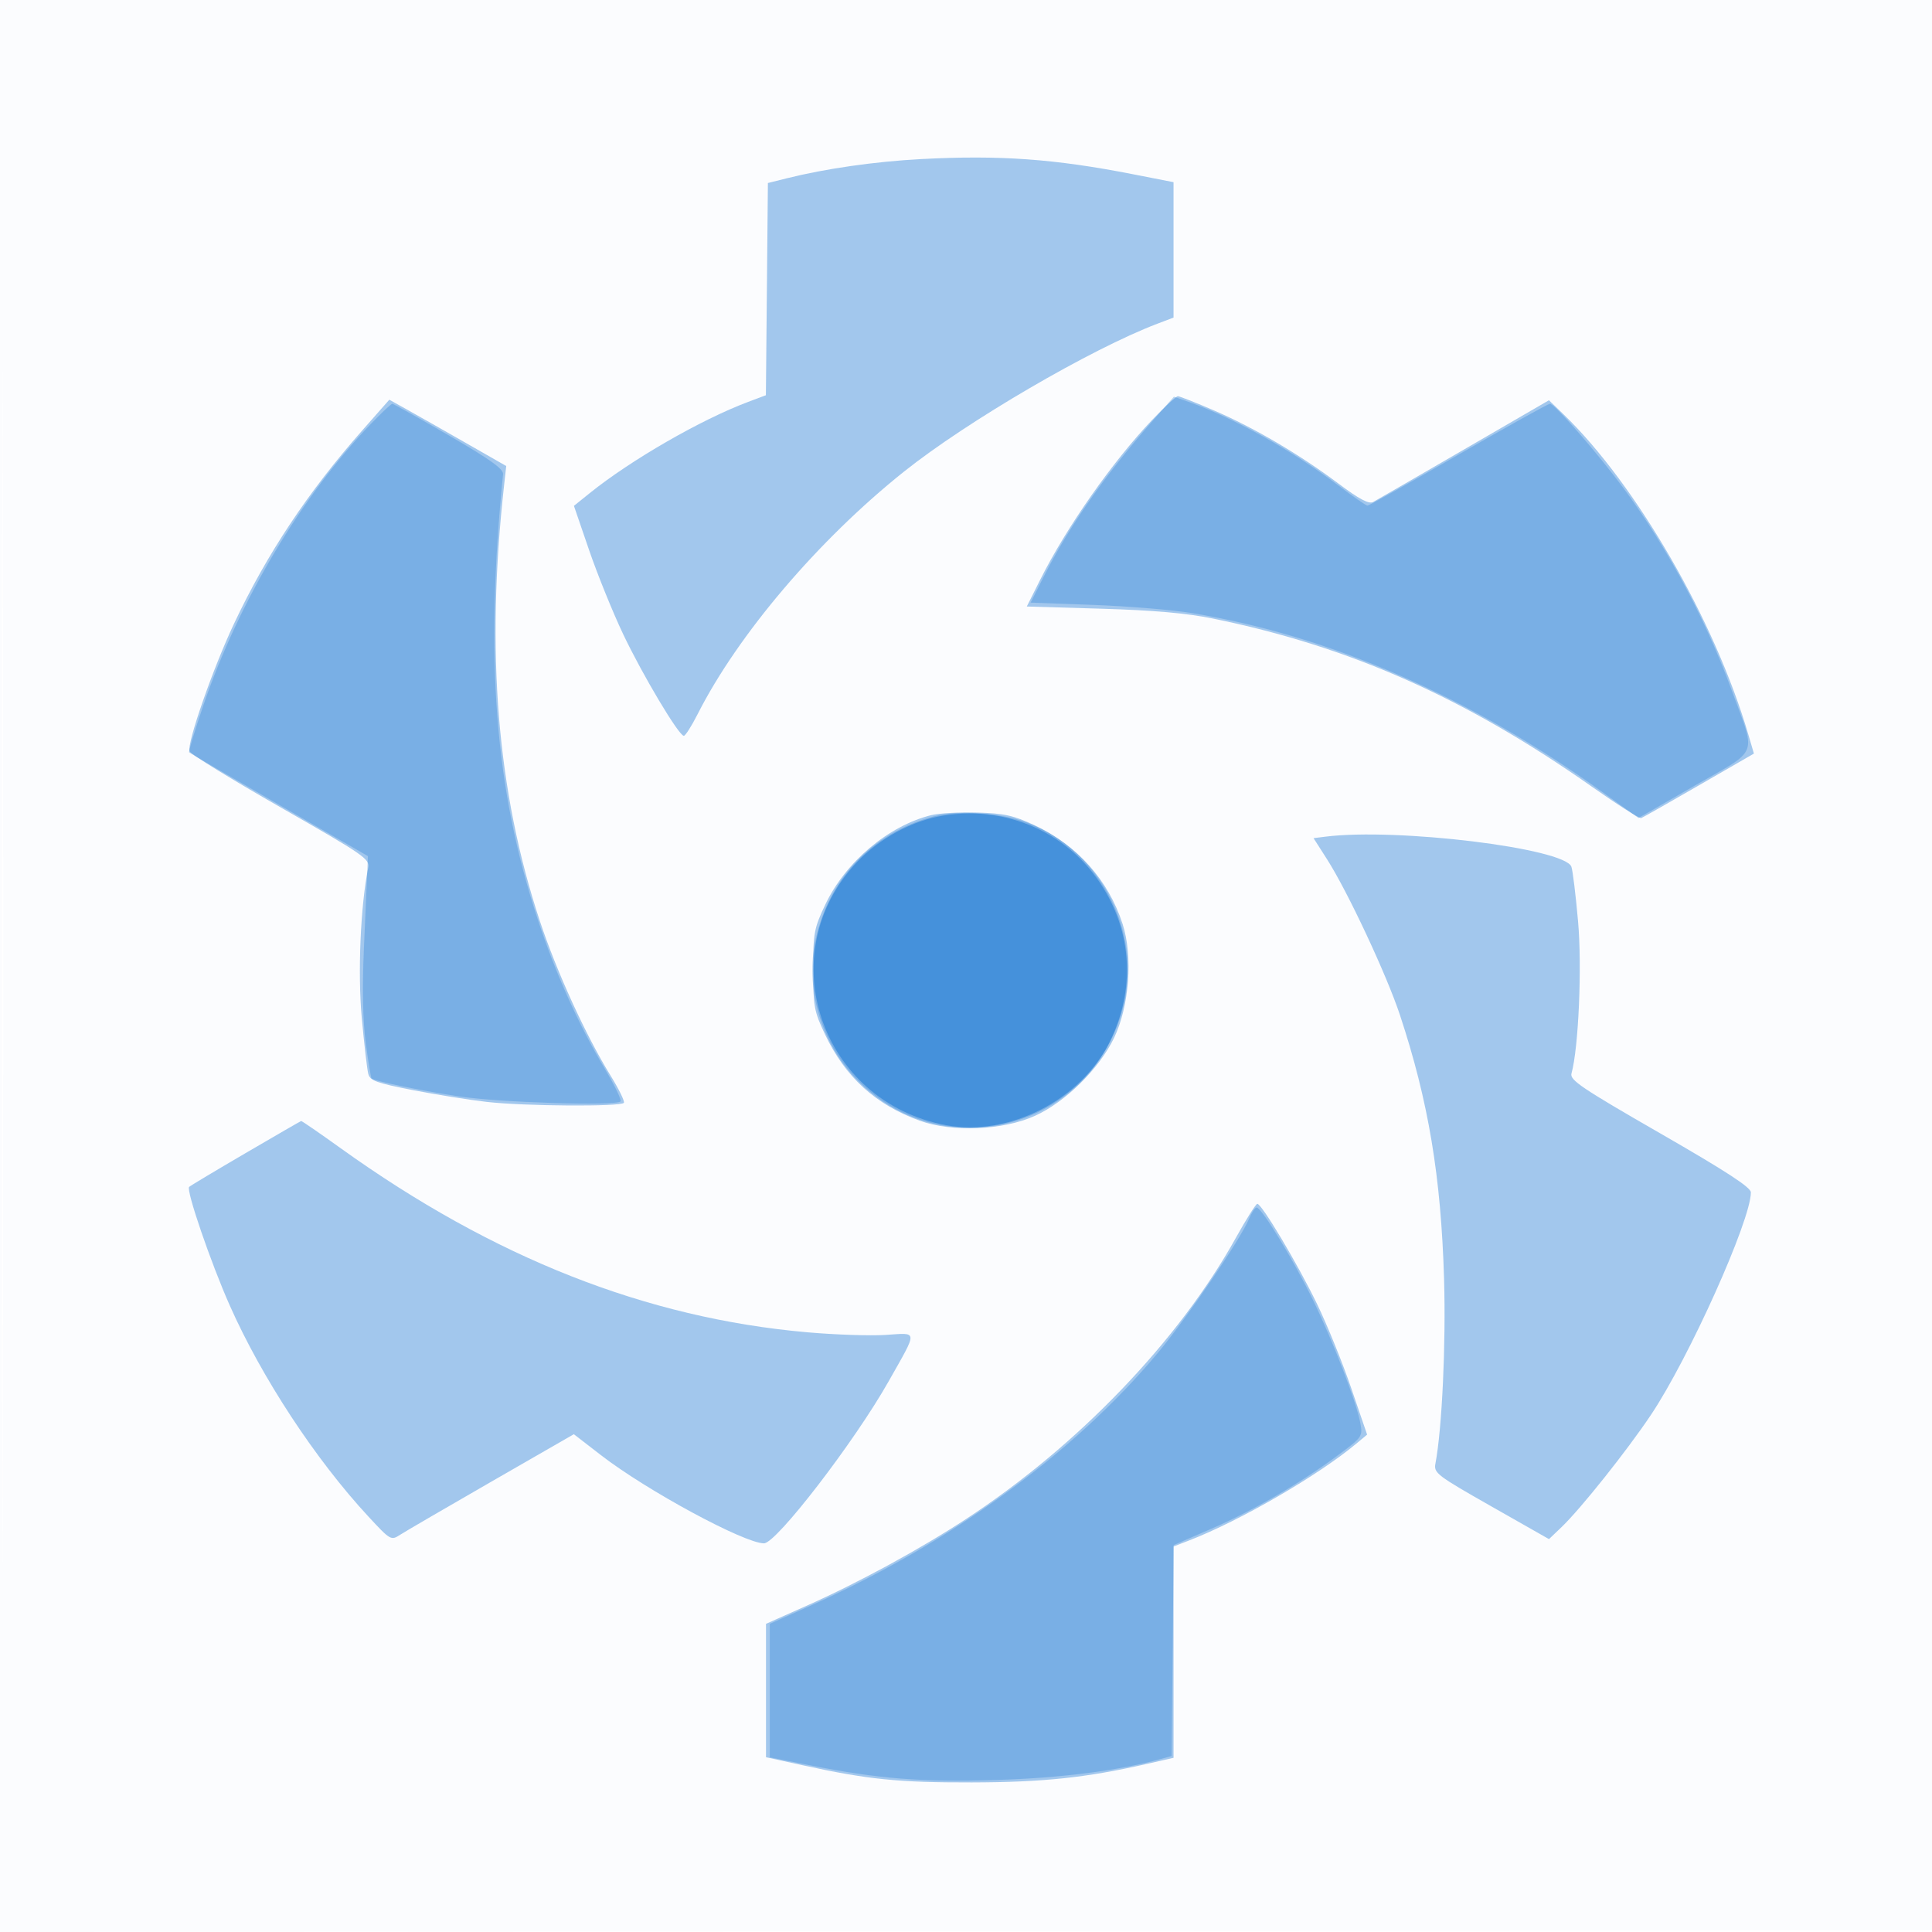
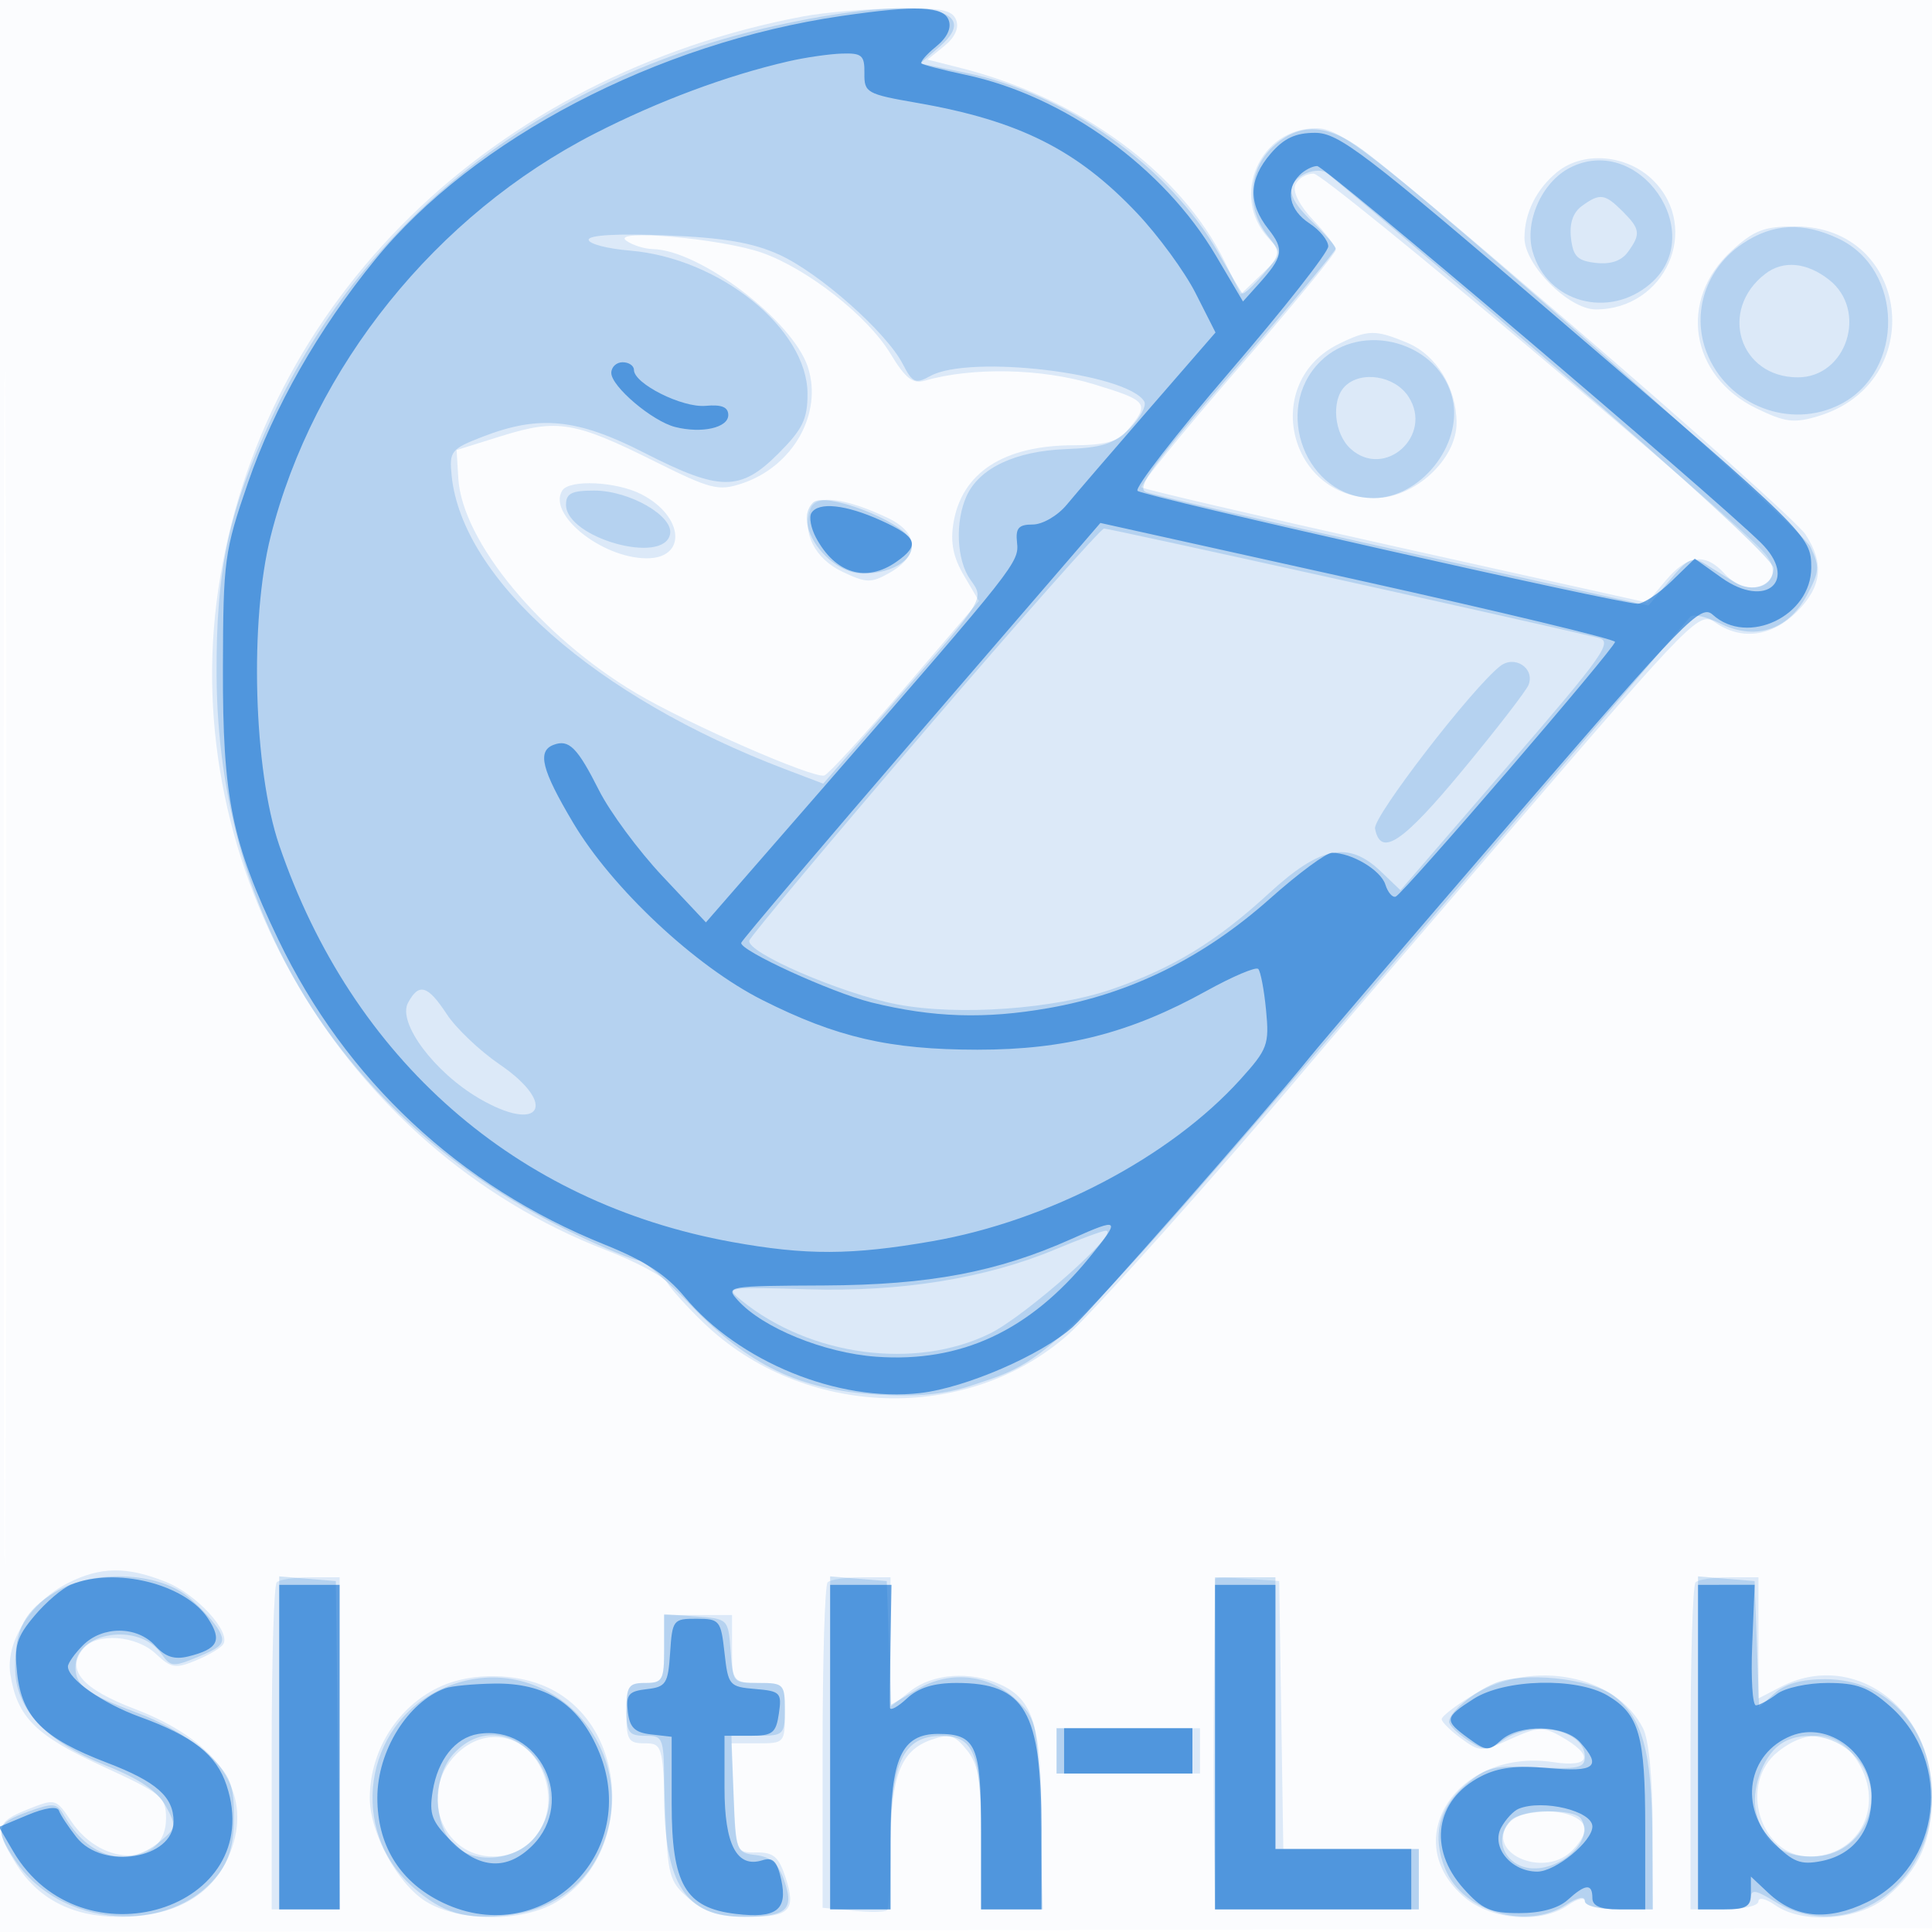
- <svg xmlns="http://www.w3.org/2000/svg" width="512" height="512">
-   <path fill-opacity=".016" d="M0 256.002v256.002l256.25-.252 256.25-.252.252-255.75L513.004 0H0v256.002m.492.498c0 140.8.116 198.251.258 127.67.142-70.582.142-185.782 0-256C.608 57.951.492 115.7.492 256.5" fill="#1976D2" fill-rule="evenodd" />
-   <path fill-opacity=".394" d="M244 42.164c-12.122.645-25.227 2.523-35.5 5.088l-5 1.248-.265 28.12-.266 28.12-4.734 1.778c-12.468 4.683-31.018 15.367-41.937 24.155l-4.202 3.382 4.019 11.723c2.211 6.447 6.261 16.447 9.001 22.222 5.144 10.842 14.782 27 16.105 27 .412 0 2.06-2.588 3.662-5.75 10.687-21.105 32.012-46.171 54.658-64.247 16.732-13.355 49.61-32.545 67.209-39.228l4.25-1.614V48.28l-10.75-2.105c-20.847-4.083-35.386-5.119-56.25-4.011m61.367 69.086c-10.513 11.042-22.734 28.48-29.691 42.364l-3.565 7.115 19.695.581c13.929.411 22.621 1.179 29.694 2.623 36.207 7.396 66.827 20.984 100.327 44.521 6.78 4.764 12.679 8.523 13.108 8.354.429-.17 7.325-4.087 15.325-8.705l14.545-8.398-1.498-5.102c-8.845-30.129-29.662-66.186-48.969-84.817l-3.848-3.714-22.495 13.042c-12.372 7.173-23.203 13.43-24.068 13.904-1.152.632-3.633-.679-9.257-4.891-10.292-7.707-22.287-14.753-32.936-19.346-4.821-2.079-9.138-3.781-9.592-3.781-.454 0-3.503 2.813-6.775 6.25m-209.335 2.783c-14.415 16.358-25.303 32.761-34.011 51.236-5.642 11.969-12.571 31.878-11.783 33.857.3.756 11.188 7.449 24.194 14.874 22.179 12.661 23.617 13.655 23.14 16-2.031 9.986-2.796 27.835-1.702 39.735.645 7.021 1.422 13.709 1.728 14.863.474 1.79 2.194 2.416 11.729 4.274 6.145 1.197 14.998 2.612 19.673 3.144 10.05 1.145 35.684 1.31 36.338.234.25-.413-1.352-3.675-3.56-7.25-6.51-10.537-14.312-27.605-18.734-40.984-11.326-34.26-14.358-71.355-9.444-115.516l.557-5-10.829-6.189c-5.955-3.404-12.926-7.358-15.491-8.787l-4.662-2.597-7.143 8.106M246.746 216.03c-11.368 2.849-22.698 12.425-28.037 23.696-2.978 6.286-3.209 7.53-3.209 17.274 0 9.696.24 11.007 3.138 17.123 5.355 11.302 13.373 18.612 25.076 22.862 8.621 3.131 22.075 2.567 30.567-1.282 8.081-3.663 17.024-12.473 20.953-20.643 4.049-8.418 5.039-21.625 2.265-30.206-3.749-11.594-12.005-20.856-23.302-26.143-5.571-2.606-8.058-3.159-15.18-3.37-4.684-.139-10.206.171-12.271.689m104.555 5.69l-3.2.399 3.579 5.595c5.451 8.522 15.807 30.646 19.324 41.286 7.556 22.858 10.883 42.779 11.69 70 .511 17.218-.541 39.66-2.29 48.859-.474 2.494.352 3.126 14.797 11.332l15.299 8.691 3.334-3.191c5.073-4.856 17.278-20.176 23.654-29.691C447.578 359.943 464 323.39 464 315.988c0-1.323-6.543-5.582-24.048-15.653-20.754-11.94-23.972-14.109-23.494-15.835 1.887-6.816 2.815-28.296 1.744-40.34-.628-7.062-1.425-13.578-1.771-14.48-1.884-4.908-46.202-10.324-65.13-7.96M65.073 305.591c-7.935 4.636-14.663 8.665-14.951 8.954-.855.855 5.756 20.138 10.784 31.455 8.522 19.182 22.722 40.796 36.734 55.91 5.844 6.304 5.983 6.384 8.401 4.822 1.353-.873 12.263-7.227 24.246-14.12l21.787-12.531 7.213 5.573C171.395 395.011 197.271 409 202.469 409c3.276 0 23.982-26.914 33.018-42.918 7.833-13.873 7.899-12.871-.81-12.312-4.084.262-13.444-.055-20.801-.704-42.659-3.767-83.103-19.725-123.566-48.755-5.605-4.021-10.33-7.275-10.5-7.231-.171.045-6.802 3.874-14.737 8.511m262.469 22.4c-15.193 27.353-41.832 55.121-71.542 74.576-12.197 7.987-28.633 16.928-42.25 22.983L203 430.33v35.354l9.75 2.13c17.218 3.762 25.354 4.588 44.75 4.545 18.952-.043 30.275-1.237 46.316-4.885L311 465.84V409.839l4.25-1.649c13.438-5.215 34.1-17.187 44.15-25.582l2.9-2.422-4.224-12.343c-2.323-6.789-6.409-16.843-9.079-22.343-5.182-10.674-14.641-26.521-15.798-26.468-.385.018-2.93 4.049-5.657 8.959" fill="#1976D2" fill-rule="evenodd" />
-   <path fill-opacity=".296" d="M305.217 111.811c-12.496 14.214-21.959 27.768-28.619 40.995l-3.472 6.893 16.687.611c9.178.336 20.962 1.319 26.187 2.183 36.761 6.082 73.31 22.025 108.579 47.362l9.639 6.924 14.926-8.592c17.344-9.984 16.333-7.281 9.615-25.687-7.226-19.799-18.613-40.506-31.069-56.5-7.205-9.251-15.892-19-16.93-19-.486 0-11.412 6.075-24.278 13.5-12.867 7.425-23.701 13.5-24.076 13.5-.376 0-3.883-2.43-7.794-5.399-12.156-9.229-27.716-17.904-39.692-22.129l-3.823-1.349-5.88 6.688m-206.854.439c-18.303 18.96-35.045 47.046-44.43 74.536-2.307 6.757-4.023 12.435-3.814 12.617.21.181 10.956 6.439 23.881 13.906l23.5 13.576-.187 4.307-.88 20.308c-.46 10.628-.29 19.017.506 24.985.659 4.942 1.346 9.134 1.528 9.315.694.695 12.49 3.122 23.033 4.74 10.702 1.642 41.679 2.613 42.947 1.345.339-.338-1.495-4.163-4.075-8.5-7.087-11.914-13.164-25.451-17.905-39.885-11.348-34.549-14.021-68.972-9.15-117.833.137-1.376-3.429-3.929-14.317-10.247-7.975-4.628-14.74-8.415-15.034-8.417-.294-.002-2.815 2.359-5.603 5.247M247.5 216.347c-16.613 4.335-28.513 17.141-31.625 34.031-2.268 12.305 1.964 26.037 10.913 35.412 22.325 23.388 60.915 14.045 70.355-17.034 6.237-20.534-4.871-43.101-24.985-50.762-6.818-2.597-18.123-3.352-24.658-1.647m83.491 106.674c-2.232 5.39-16.418 26.245-24.133 35.479-22.244 26.625-55.049 50.5-92.108 67.034L204 430.33v35.39l10.75 2.121c18.163 3.584 29.371 4.467 49.202 3.876 16.981-.506 32.482-2.475 43.548-5.531l3-.829.265-27.946.265-27.946 9.993-4.327c11.017-4.77 23.512-12.029 33.588-19.514 6.426-4.773 6.55-4.952 5.892-8.5-1.045-5.627-7.186-21.591-12.552-32.629C342.778 333.854 334.339 320 333.03 320c-.433 0-1.35 1.359-2.039 3.021" fill="#1976D2" fill-rule="evenodd" />
-   <path fill-opacity=".533" d="M250 216.137c-8.2 1.313-16.895 6.001-22.894 12.344-22.981 24.299-9.686 63.511 23.634 69.708 16.681 3.102 35.892-6.754 43.452-22.292 6.024-12.383 5.949-25.914-.211-37.769-8.446-16.257-25.753-24.91-43.981-21.991" fill="#1976D2" fill-rule="evenodd" />
+ <svg xmlns="http://www.w3.org/2000/svg" width="256" height="256">
+   <path fill-opacity=".016" d="M0 128.004v128.004l128.25-.254 128.25-.254.254-127.75L257.008 0H0v128.004m.485.496c0 70.4.119 99.053.265 63.672.146-35.38.146-92.98 0-128C.604 29.153.485 58.1.485 128.5" fill="#1976D2" fill-rule="evenodd" />
+   <path fill-opacity=".139" d="M106.5 2.161C65.196 9.903 34.499 39.98 28.913 78.18c-5.368 36.713 16.498 73.971 51.319 87.441 3.998 1.546 7.675 3.502 8.173 4.345.498.844 2.659 3.226 4.802 5.294 13.152 12.687 34.828 13.429 48.244 1.649 3.307-2.904 20.316-21.93 31.529-35.269 1.914-2.277 14.426-16.861 27.805-32.408 23.641-27.473 24.386-28.225 26.493-26.75 3.443 2.412 7.511 1.883 10.799-1.405 3.333-3.333 3.682-6.396 1.168-10.255-.96-1.473-15.156-14.185-31.546-28.25C181.052 19.707 177.528 17 174.403 17c-7.509 0-11.428 9.038-6.314 14.564 1.888 2.04 1.878 2.094-.892 4.747l-2.801 2.684-2.079-4.248c-5.835-11.918-19.232-21.748-35.114-25.763l-4.298-1.087 2.214-1.793c1.408-1.14 1.983-2.395 1.579-3.448-.517-1.347-1.995-1.635-7.917-1.544-4.004.061-9.531.533-12.281 1.049m99.867 20.611c-2.777 2.249-4.367 5.44-4.367 8.762 0 3.577 5.879 9.466 9.45 9.466 9.21 0 13.994-10.71 7.627-17.077-3.434-3.434-9.242-3.96-12.71-1.151m-34.74 1.758c-.352.916.609 2.781 2.393 4.648 1.639 1.715 2.98 3.482 2.98 3.926 0 .444-5.899 7.603-13.11 15.909-7.21 8.306-12.904 15.306-12.654 15.557.251.25 15.433 3.789 33.74 7.865l33.284 7.41 2.459-2.923c2.878-3.421 5.264-3.703 7.781-.922 3.401 3.758 8.59 1.223 5.389-2.634C230.205 68.927 175.647 23 174.058 23c-1.014 0-2.108.688-2.431 1.53m57.797 8.721c-7.096 6.502-5.492 16.601 3.312 20.863 3.811 1.845 4.965 1.992 8.144 1.04C255.64 50.732 253.143 30 237.85 30c-4.111 0-5.438.512-8.426 3.251M83 31.903c.825.586 2.4 1.083 3.5 1.104 6.205.115 18.511 9.466 20.536 15.603 2.032 6.157-1.962 13.22-8.74 15.457-3.117 1.029-4.116.774-11.603-2.957-10.533-5.249-12.866-5.636-20.193-3.349l-6 1.873.229 3.759c.508 8.351 10.935 20.946 23.549 28.447 6.79 4.038 23.568 11.378 24.952 10.917.547-.183 5.38-5.458 10.742-11.724l9.748-11.393-1.984-3.363c-1.427-2.418-1.821-4.368-1.403-6.944 1.09-6.715 6.685-10.333 15.98-10.333 3.882 0 5.795-.487 6.88-1.75 3.265-3.802 3.053-4.118-4.257-6.338-6.922-2.103-16.084-2.293-22.436-.465-1.56.449-2.549-.336-4.5-3.568-3.008-4.985-10.983-11.256-17.024-13.388-5.365-1.892-20.255-3.208-17.976-1.588m94.372 13.686C167.078 50.667 170.687 66 182.177 66 187.435 66 193 60.885 193 56.05c0-4.664-2.676-9.017-6.534-10.629-4.24-1.771-5.2-1.753-9.094.168M74.494 65.009c-1.947 3.15 5.2 8.908 11.134 8.969 5.427.056 5.025-5.555-.608-8.468-3.318-1.716-9.59-2.014-10.526-.501m32.914 2.371c-1.201 3.13.552 6.633 4.186 8.366 3.184 1.518 3.811 1.537 6.223.188 4.076-2.28 3.998-5.319-.186-7.305-5.618-2.666-9.498-3.14-10.223-1.249M9.02 209.752c-4.935 2.479-8.327 7.847-7.647 12.104.907 5.681 3.329 8.098 12.203 12.179 7.892 3.629 8.424 4.067 8.424 6.941 0 6.317-8.36 6.582-12.528.396-2.077-3.081-2.116-3.092-5.781-1.63-4.236 1.689-4.437 2.522-1.696 7.017 2.937 4.817 7.544 7.233 13.805 7.237 8.03.006 13.318-3.433 15.16-9.858 2.089-7.281-2.661-13.702-13.078-17.683-7.049-2.693-9.18-5.186-6.842-8.003 1.786-2.152 6.981-1.781 9.606.686 2.036 1.911 2.599 2.003 5.336.869 1.684-.697 3.305-1.662 3.603-2.144 1.023-1.655-3.562-6.637-7.592-8.249-5.185-2.075-8.643-2.038-12.973.138m27.647-.085c-.367.366-.667 10.266-.667 22V253h9v-44h-3.833c-2.109 0-4.134.3-4.5.667m73 0c-.367.366-.667 10.219-.667 21.895v21.228l4.052.386c2.229.213 4.254.185 4.5-.061.246-.247.455-4.086.463-8.532.017-9.226 1.313-12.623 5.361-14.046 2.431-.855 3.102-.665 4.729 1.344 1.559 1.926 1.895 4.003 1.895 11.73V253h8v-11.55c0-12.743-1.048-16.24-5.472-18.255-3.968-1.808-8.945-1.441-11.893.878L118 226.145V209h-3.833c-2.109 0-4.134.3-4.5.667m51.331-.474L160.854 222c-.078 6.875-.077 16.662.002 21.75L161 253h27v-8h-17.954l-.273-17.75-.273-17.75-4.25-.307c-2.338-.17-4.251-.17-4.252 0m63.669.474c-.367.366-.667 10.266-.667 22V253h4.5c2.494 0 4.5-.471 4.5-1.057 0-.592.977-.372 2.223.5 3.652 2.559 11.069 2.024 14.736-1.062 4.368-3.676 6.042-7.44 6.037-13.581-.008-11.69-10.54-19.19-20.046-14.274l-2.95 1.525V209h-3.833c-2.109 0-4.134.3-4.5.667M88 218.5c0 4.133-.204 4.5-2.5 4.5-2.25 0-2.5.4-2.5 4 0 3.556.267 4 2.401 4 2.332 0 2.41.258 2.75 9.087.327 8.515.526 9.239 3.155 11.5 2.137 1.838 3.969 2.413 7.691 2.413 5.707 0 6.533-.865 5.066-5.308-.875-2.653-1.596-3.262-3.821-3.231-2.714.039-2.745-.034-3.036-7.211l-.294-7.25h3.544c3.468 0 3.544-.086 3.544-4 0-3.905-.083-4-3.5-4-3.481 0-3.5-.024-3.5-4.5V214h-9v4.5m-29.5 4.912c-5.704 2.535-9.5 8.463-9.5 14.837 0 4.608 3.679 11.389 7.439 13.713 4.436 2.742 12.86 2.763 17.32.043 10.314-6.288 9.656-23.258-1.099-28.362-4.143-1.966-10.04-2.062-14.16-.231m136.75 1.154c-2.338 1.401-4.236 2.859-4.219 3.241.018.381 1.182 1.531 2.588 2.556 2.475 1.804 2.682 1.805 6.57.052 3.577-1.613 4.296-1.653 6.583-.363 4.508 2.542 4.057 4.195-.942 3.445-12.71-1.906-20.725 10.365-11.719 17.943 3.569 3.003 10.124 3.485 13.666 1.003 1.246-.872 2.223-1.092 2.223-.5 0 .586 2.006 1.057 4.5 1.057h4.5l-.015-10.75c-.009-6.586-.499-11.707-1.264-13.22-3.581-7.076-14.495-9.244-22.471-4.464M140 232v3h19v-6h-19v3m-79.545.455C55.413 237.496 58.508 246 65.384 246c5.479 0 8.817-5.686 6.551-11.158-2.111-5.095-7.626-6.242-11.48-2.387m175.18-.382c-5.35 4.208-2.46 13.927 4.142 13.927 6.224 0 9.762-6.122 6.823-11.806-2.438-4.714-6.636-5.527-10.965-2.121m-35.705 9.511c-3.142 3.786 4.331 7.3 8.158 3.836 1.052-.952 1.912-2.287 1.912-2.968 0-2.728-7.957-3.414-10.07-.868" fill="#1976D2" fill-rule="evenodd" />
+   <path fill-opacity=".199" d="M104.108 3.113c-31.14 6.536-55.591 25.241-68.011 52.028-5.81 12.529-7.478 20.273-7.4 34.359.18 32.786 17.394 59.599 47.534 74.043 3.967 1.902 7.747 3.457 8.4 3.457.653 0 3.788 2.707 6.966 6.016 7.583 7.895 14.398 11.165 24.53 11.771 5.453.326 9.045-.016 12.605-1.198 11.314-3.758 9.943-2.339 69.705-72.089a32086.114 32086.114 0 0125.521-29.765c.37-.421 2.147-.031 3.948.868 4.635 2.312 9.014.909 11.495-3.684 1.697-3.142 1.75-3.832.495-6.45-1.236-2.578-48.99-44.918-59.296-52.572-4.768-3.542-8.464-3.679-11.954-.445-3.216 2.981-3.548 8.132-.752 11.686 1.875 2.384 1.87 2.435-.551 5.25-1.345 1.564-2.582 2.678-2.748 2.477-.166-.201-1.585-2.615-3.154-5.365-6.508-11.414-20.154-21.139-33.472-23.856l-6.03-1.23 2.605-2.265c6.077-5.284-3.176-6.658-20.436-3.036M208 22.238c-3.702 1.91-6.031 7.154-4.923 11.085 1.904 6.757 10.101 9.008 15.595 4.283 7.783-6.695-1.519-20.09-10.672-15.368m-35.268.892c-2.488 1.392-2.149 3.096 1.268 6.37 1.65 1.581 2.997 3.127 2.993 3.437-.004.31-6.041 7.538-13.416 16.063-10.762 12.441-13.08 15.636-11.743 16.192.916.38 16.276 3.923 34.132 7.872l32.466 7.181 2.8-3.353c2.456-2.943 3.042-3.203 4.784-2.123l3.852 2.389c2.363 1.465 5.134.451 5.126-1.877-.003-1.09-11.277-11.474-29.077-26.781-15.99-13.75-29.608-25.301-30.262-25.67-.655-.368-1.97-.233-2.923.3m36.873 4.169c-1.182.865-1.664 2.287-1.441 4.25.277 2.43.857 3.01 3.287 3.287 1.963.223 3.385-.259 4.25-1.441C217.437 31.02 217.35 30.35 215 28c-2.35-2.35-3.02-2.437-5.395-.701m21.293 4.984c-4.825 3.241-6.784 9.102-4.792 14.336 2.702 7.098 11.127 10.38 17.795 6.932 8.504-4.397 8.345-17.834-.258-21.916-4.742-2.251-8.733-2.048-12.745.648M78 31.763c0 .544 2.465 1.194 5.478 1.444C95.357 34.192 107 43.591 107 52.195c0 3.36-.654 4.694-3.882 7.923-5.026 5.025-7.719 5.007-17.741-.118-8.878-4.54-13.896-5.045-21.377-2.15-4.252 1.645-4.481 1.93-4.157 5.162 1.378 13.748 19.123 29.384 44.128 38.885l5.109 1.941 9.21-10.559c12.461-14.286 12.159-13.8 10.267-16.502-1.81-2.583-2.026-7.653-.472-11.065 1.682-3.69 6.443-5.94 13.124-6.201 4.872-.19 6.433-.698 8.502-2.768 1.395-1.394 2.25-2.997 1.901-3.563-2.317-3.748-23.129-6.22-28.328-3.364-1.981 1.089-2.368.922-3.662-1.581-2.19-4.235-11.096-12.11-16.405-14.505-3.517-1.587-7.325-2.234-14.967-2.542-6.374-.258-10.25-.041-10.25.575m155.913 4.519C227.664 41.08 230.466 50 238.223 50c6.485 0 9.322-8.853 4.142-12.927-2.951-2.321-6.078-2.614-8.452-.791m-58.99 11.641C168.529 54.318 173.092 66 181.984 66c6.205 0 11.832-7.008 10.499-13.077-1.664-7.576-12.031-10.528-17.56-5M178.2 51.2c-1.837 1.837-1.428 6.283.76 8.264 4.528 4.097 11.029-1.779 7.659-6.923-1.811-2.764-6.284-3.476-8.419-1.341M75 66.885c0 4.371 12.95 8.027 13.787 3.892.486-2.399-5.373-5.769-10.037-5.773-3.008-.003-3.75.369-3.75 1.881m32.72-.272c-2.751 2.752 1.957 9.387 6.661 9.387 4.11 0 7.165-2.136 6.296-4.401-.968-2.522-11.405-6.538-12.957-4.986m14.854 30.199c-12.609 14.709-23.085 27.221-23.279 27.804-.516 1.548 12.176 7.045 19.524 8.457 8.106 1.558 20.881.652 28.601-2.028 8.055-2.795 13.793-6.305 20.722-12.675 6.825-6.275 10.548-6.999 14.839-2.889l2.59 2.482 14.218-16.462c12.812-14.834 13.995-16.514 11.964-16.995-10.48-2.48-64.84-14.498-65.459-14.472-.437.019-11.111 12.069-23.72 26.778m76.198-8.545c-3.782 2.982-16.871 19.978-16.574 21.521.738 3.832 3.618 1.918 11.567-7.684 4.532-5.473 8.484-10.588 8.782-11.367.848-2.208-1.861-3.979-3.775-2.47M54.061 132.886c-1.406 2.628 3.451 9.158 9.409 12.649 8.145 4.774 10.55.839 2.743-4.489-2.633-1.796-5.787-4.792-7.009-6.656-2.528-3.857-3.7-4.199-5.143-1.504m85.841 32.64c-9.194 3.862-20.531 5.693-32.891 5.313-10.778-.332-10.96-.301-8.759 1.482 9.11 7.38 23.013 9.235 32.897 4.389 4.79-2.348 17.709-13.839 15.317-13.623-.531.048-3.485 1.146-6.564 2.439M7.314 210.95C3.285 213.407 2 215.818 2 220.918c0 5.532 3.951 9.791 12.106 13.054 4.42 1.768 6.782 3.373 7.857 5.339 1.455 2.661 1.412 2.913-.824 4.75-4.348 3.572-9.388 2.165-12.679-3.539-.94-1.629-1.398-1.674-4.75-.462-4.24 1.533-4.45 2.297-1.757 6.382 5.944 9.018 20.522 10.126 26.879 2.044C30.395 246.5 31 244.344 31 240.765c0-4.27-.455-5.418-3.25-8.205-1.788-1.782-5.945-4.246-9.238-5.475-7.059-2.635-8.512-3.69-8.512-6.184 0-4.675 8.423-5.99 11.375-1.776 1.244 1.776 1.563 1.799 5 .363 3.124-1.306 3.522-1.812 2.67-3.403-.55-1.028-2.395-3.043-4.099-4.477-3.984-3.352-12.682-3.676-17.632-.658M37 230.94V253h8.039l-.269-21.75-.27-21.75-3.75-.31-3.75-.311v22.061m73 0V253h8v-8.566c0-10.84 1.641-14.383 6.679-14.419 4.345-.03 5.321 2.364 5.321 13.056V253h8.163l-.331-12.48c-.315-11.836-.464-12.612-2.886-15.031-3.613-3.609-8.948-4.276-13.364-1.67l-3.503 2.067-.289-8.193-.29-8.193-3.75-.31-3.75-.311v22.061m51 .06v22h27v-8h-19v-36h-8v22m64-.06V253h3.5c2.429 0 3.5-.454 3.5-1.485 0-1.212.598-1.121 3.25.496 9.334 5.691 20.744-1.931 20.748-13.86.004-9.177-5.846-15.651-14.143-15.651-3.131 0-5.317.608-6.708 1.867l-2.062 1.866-.293-8.366-.292-8.367-3.75-.31-3.75-.311v22.061M88 218.443c0 4.194-.199 4.557-2.5 4.557-2.19 0-2.5.433-2.5 3.5s.31 3.5 2.5 3.5c2.445 0 2.5.165 2.5 7.532 0 12.183 2.793 16.484 10.684 16.453 5.546-.023 6.573-.95 5.251-4.742-.801-2.296-1.798-3.207-3.762-3.434-2.611-.302-2.68-.487-2.965-8.059l-.292-7.75h3.542c3.381 0 3.542-.159 3.542-3.5 0-3.322-.175-3.5-3.443-3.5-3.335 0-3.452-.133-3.75-4.25-.306-4.229-.328-4.251-4.557-4.557l-4.25-.308v4.558m-29.617 5.416c-10.197 4.767-12.188 18.715-3.731 26.14 4.041 3.549 6.993 4.414 12.816 3.757 5.352-.603 9.764-3.618 11.909-8.137 6.584-13.875-7.232-28.194-20.994-21.76m139.638-.797c-2.855 1.201-6.021 3.868-6.021 5.07 0 .452 1.106 1.546 2.457 2.432 2.246 1.471 2.652 1.473 4.722.023 3.985-2.791 10.819-1.403 10.823 2.198.002 1.474-.887 1.669-6.331 1.387-5.6-.29-6.685-.031-9.383 2.239-3.64 3.063-4.591 6.927-2.776 11.272 2.362 5.653 10.795 8.128 16.023 4.702 1.514-.992 2.465-1.185 2.465-.5 0 .655 1.857 1.115 4.5 1.115h4.5l-.056-9.75c-.065-11.197-1.324-15.732-5.153-18.571-3.128-2.319-11.953-3.224-15.77-1.617M140 232v3h18v-6h-18v3m-79.826.314c-2.592 2.76-2.886 8.224-.617 11.463 2.332 3.33 8.606 3.103 11.37-.412 6.11-7.767-4.039-18.197-10.753-11.051m175.562-1.064c-2.25 1.708-3.726 6.041-3.029 8.893.977 4.002 3.312 5.857 7.375 5.857 7.107 0 10.527-8.481 5.463-13.545-2.688-2.689-7.135-3.235-9.809-1.205M200.2 241.2c-1.847 1.847-1.426 4.609.891 5.849 3.959 2.118 10.538-2.604 8.415-6.04-.871-1.408-7.85-1.265-9.306.191" fill="#1976D2" fill-rule="evenodd" />
+   <path fill-opacity=".648" d="M111.52 2.115C87.071 5.675 62.761 18.38 49.687 34.429 42.159 43.671 36.311 53.94 32.847 64c-3.116 9.05-3.272 10.21-3.309 24.5-.044 17.187 1.168 23.127 7.34 36 8.897 18.555 24.02 32.692 43.225 40.408 5.304 2.131 8.174 4.002 10.58 6.899 7.168 8.629 20.413 14.038 31.281 12.774 6.022-.7 15.982-5.016 20.169-8.739 2.526-2.247 25.148-27.988 31.367-35.692 1.65-2.044 13.966-16.435 27.369-31.98 22.521-26.12 24.499-28.147 26.079-26.717 4.633 4.193 13.052.161 13.052-6.252 0-4.197-.436-4.625-33.872-33.283-25.367-21.742-28.744-24.318-31.88-24.318-2.588 0-4.129.722-5.878 2.756-2.916 3.39-3.013 6.557-.305 9.999 2.15 2.734 1.98 3.653-1.364 7.369l-2.001 2.224-3.6-6.094c-6.895-11.671-20.075-21.18-33.196-23.95-2.972-.627-5.58-1.301-5.796-1.497-.215-.196.647-1.198 1.917-2.226 1.481-1.2 2.081-2.463 1.673-3.525-.711-1.854-4.237-1.989-14.178-.541M104.5 8.12c-8.178 1.879-17.246 5.258-25.664 9.563-21.068 10.774-37.293 30.924-42.967 53.364-2.823 11.164-2.281 30.944 1.122 40.931 9.674 28.395 31.368 47.409 60.009 52.594 9.83 1.78 15.852 1.757 26.51-.102 15.456-2.695 31.543-11.142 40.855-21.451 3.605-3.992 3.833-4.607 3.394-9.171-.258-2.691-.726-5.148-1.039-5.461-.313-.313-3.415 1.007-6.894 2.933-10.038 5.559-18.711 7.781-30.326 7.771-11.645-.01-18.644-1.628-28.488-6.585-8.888-4.476-19.913-14.806-25.074-23.494-4.165-7.01-4.785-9.473-2.597-10.312 2.043-.785 3.16.331 6.035 6.031 1.451 2.877 5.231 7.99 8.4 11.361l5.761 6.129 15.99-18.36c25.148-28.876 25.523-29.351 25.234-31.982-.209-1.901.208-2.379 2.077-2.379 1.301 0 3.297-1.157 4.5-2.609 1.189-1.435 6.113-7.16 10.943-12.722l8.781-10.113-2.633-5.196c-1.448-2.857-4.943-7.638-7.767-10.623-7.938-8.394-15.66-12.262-29.162-14.609-6.659-1.157-6.998-1.348-6.961-3.922.035-2.378-.329-2.694-3-2.606-1.671.056-4.839.514-7.039 1.02m67.7 15.08c-1.936 1.936-1.387 4.631 1.3 6.392 1.375.901 2.5 2.277 2.5 3.058 0 .78-5.859 8.234-13.021 16.564-7.161 8.329-12.674 15.452-12.25 15.828C151.55 65.77 214.58 80 216.984 80c.782 0 2.807-1.343 4.501-2.985l3.08-2.986 3.543 2.521c5.951 4.234 10.284.334 5.183-4.665C226.659 65.385 175.554 22 174.53 22c-.622 0-1.67.54-2.33 1.2M81 49.411c0 1.804 5.445 6.412 8.475 7.172 3.526.885 7.025.096 7.025-1.583 0-1.061-.878-1.42-3-1.225-3.088.282-9.5-2.93-9.5-4.76 0-.558-.675-1.015-1.5-1.015s-1.5.635-1.5 1.411m26.513 18.568c-.333.539-.061 2.001.604 3.25 2.547 4.782 6.654 6.02 10.66 3.214 3.179-2.226 2.786-3.285-2.027-5.47-4.669-2.119-8.3-2.51-9.237-.994m14.64 28.748c-13.009 15.089-23.779 27.775-23.932 28.192-.355.961 11.983 6.615 17.279 7.918 8.141 2.003 15.032 2.22 23.472.736 10.883-1.912 20.541-6.693 29.326-14.518 3.739-3.33 7.43-6.055 8.203-6.055 2.609 0 6.457 2.291 7.065 4.207.332 1.047.95 1.766 1.373 1.598C185.981 118.392 214 85.849 214 85.052c0-.348-15.344-4.036-34.097-8.195l-34.098-7.564-23.652 27.434M142 164.157c-9.827 4.401-18.876 6.107-32.728 6.172-12.962.06-13.194.1-11.5 1.974 3.309 3.663 11.435 6.972 18.344 7.47 11.204.807 20.272-3.407 28.201-13.105 4.258-5.207 4.095-5.383-2.317-2.511M9.418 209.969c-1.144.463-3.33 2.326-4.857 4.14-2.359 2.805-2.702 3.952-2.284 7.657.652 5.783 3.47 8.58 11.881 11.795C20.72 236.068 23 238.08 23 241.363c0 4.956-9.404 6.482-12.861 2.087-1.103-1.403-2.155-2.999-2.338-3.547-.201-.602-1.84-.367-4.134.592l-3.802 1.588 1.871 3.205c8.976 15.368 33.723 7.752 28.291-8.706-1.347-4.082-4.447-6.529-11.527-9.1-4.886-1.774-9.5-5.007-9.5-6.656 0-.454.9-1.726 2-2.826 2.593-2.593 7.178-2.566 9.551.057 1.351 1.492 2.56 1.884 4.405 1.429 3.927-.969 4.521-2.109 2.615-5.018-3.011-4.595-12.253-6.886-18.153-4.499M37 231.5V253h8v-43h-8v21.5m73 0V253h8v-9.389c0-10.617 1.476-13.861 6.307-13.861 5.015 0 5.693 1.534 5.693 12.872V253h8v-10.532c0-15.715-2.168-19.468-11.246-19.468-3.023 0-5.054.631-6.565 2.039-1.204 1.121-2.221 1.684-2.26 1.25-.038-.434-.01-4.277.064-8.539l.134-7.75H110v21.5m51 0V253h26v-8h-18v-35h-8v21.5m64 0V253h3.5c2.927 0 3.5-.356 3.5-2.174v-2.175l2.298 2.159c3.578 3.362 7.873 3.77 13.09 1.244 9.837-4.762 11.462-18.588 3.053-25.972-2.873-2.522-4.378-3.082-8.285-3.082-2.649 0-5.638.653-6.715 1.468-1.067.808-2.313 1.483-2.767 1.5-.455.018-.68-3.569-.5-7.97l.326-8.003-3.75.003L225 210v21.5M88.795 218.993c-.269 4.113-.541 4.535-3.104 4.829-2.395.275-2.764.718-2.5 3 .24 2.083.92 2.748 3.059 2.994l2.75.317v8.878c0 10.684 1.81 13.79 8.502 14.592 5.355.642 6.896-.515 6.017-4.518-.541-2.462-1.096-3.037-2.502-2.59-3.375 1.071-5.017-2.061-5.017-9.566V230h3.387c2.985 0 3.437-.349 3.819-2.95.404-2.756.197-2.971-3.136-3.25-3.434-.289-3.589-.472-4.07-4.8-.477-4.291-.649-4.5-3.705-4.507-3.09-.007-3.216.154-3.5 4.5M59 223.706c-4.975 1.819-9 8.308-9 14.51 0 6.126 2.799 10.84 8.074 13.599 13.441 7.028 27.282-6.18 21.106-20.141-2.647-5.985-6.959-8.692-13.68-8.591-2.75.041-5.675.322-6.5.623m136.25 1.409c-3.882 2.486-3.927 2.846-.653 5.231 2.326 1.694 2.678 1.715 4.297.25 2.416-2.186 8.382-2.053 10.451.233 2.949 3.259 2.038 4.016-4.159 3.454-4.25-.385-6.662-.088-8.97 1.105-6.048 3.128-7.04 9.539-2.298 14.846 2.472 2.767 3.602 3.266 7.395 3.266 2.861 0 5.175-.632 6.411-1.75 2.369-2.144 3.276-2.214 3.276-.25 0 1.048 1.056 1.5 3.5 1.5h3.5v-10.953c0-12.09-.81-14.913-4.99-17.382-4.134-2.442-13.619-2.202-17.76.45m-131.896 4.646c-3.034.496-5.343 3.399-6.02 7.569-.496 3.058-.139 4.019 2.466 6.624 3.732 3.732 7.403 3.934 10.745.591 5.88-5.879.905-16.106-7.191-14.784M141 232v3h17v-6h-17v3m96.357-1.999c-5.827 2.326-7 9.51-2.317 14.193 2.544 2.544 3.564 2.939 6.25 2.42 4.24-.819 6.71-3.966 6.71-8.55 0-5.709-5.708-10.033-10.643-8.063m-36.118 9.665c-.694.28-1.743 1.407-2.33 2.504-1.369 2.558 1.32 5.83 4.791 5.83 2.414 0 7.3-4.002 7.3-5.979 0-2.056-6.571-3.64-9.761-2.355" fill="#1976D2" fill-rule="evenodd" />
</svg>
